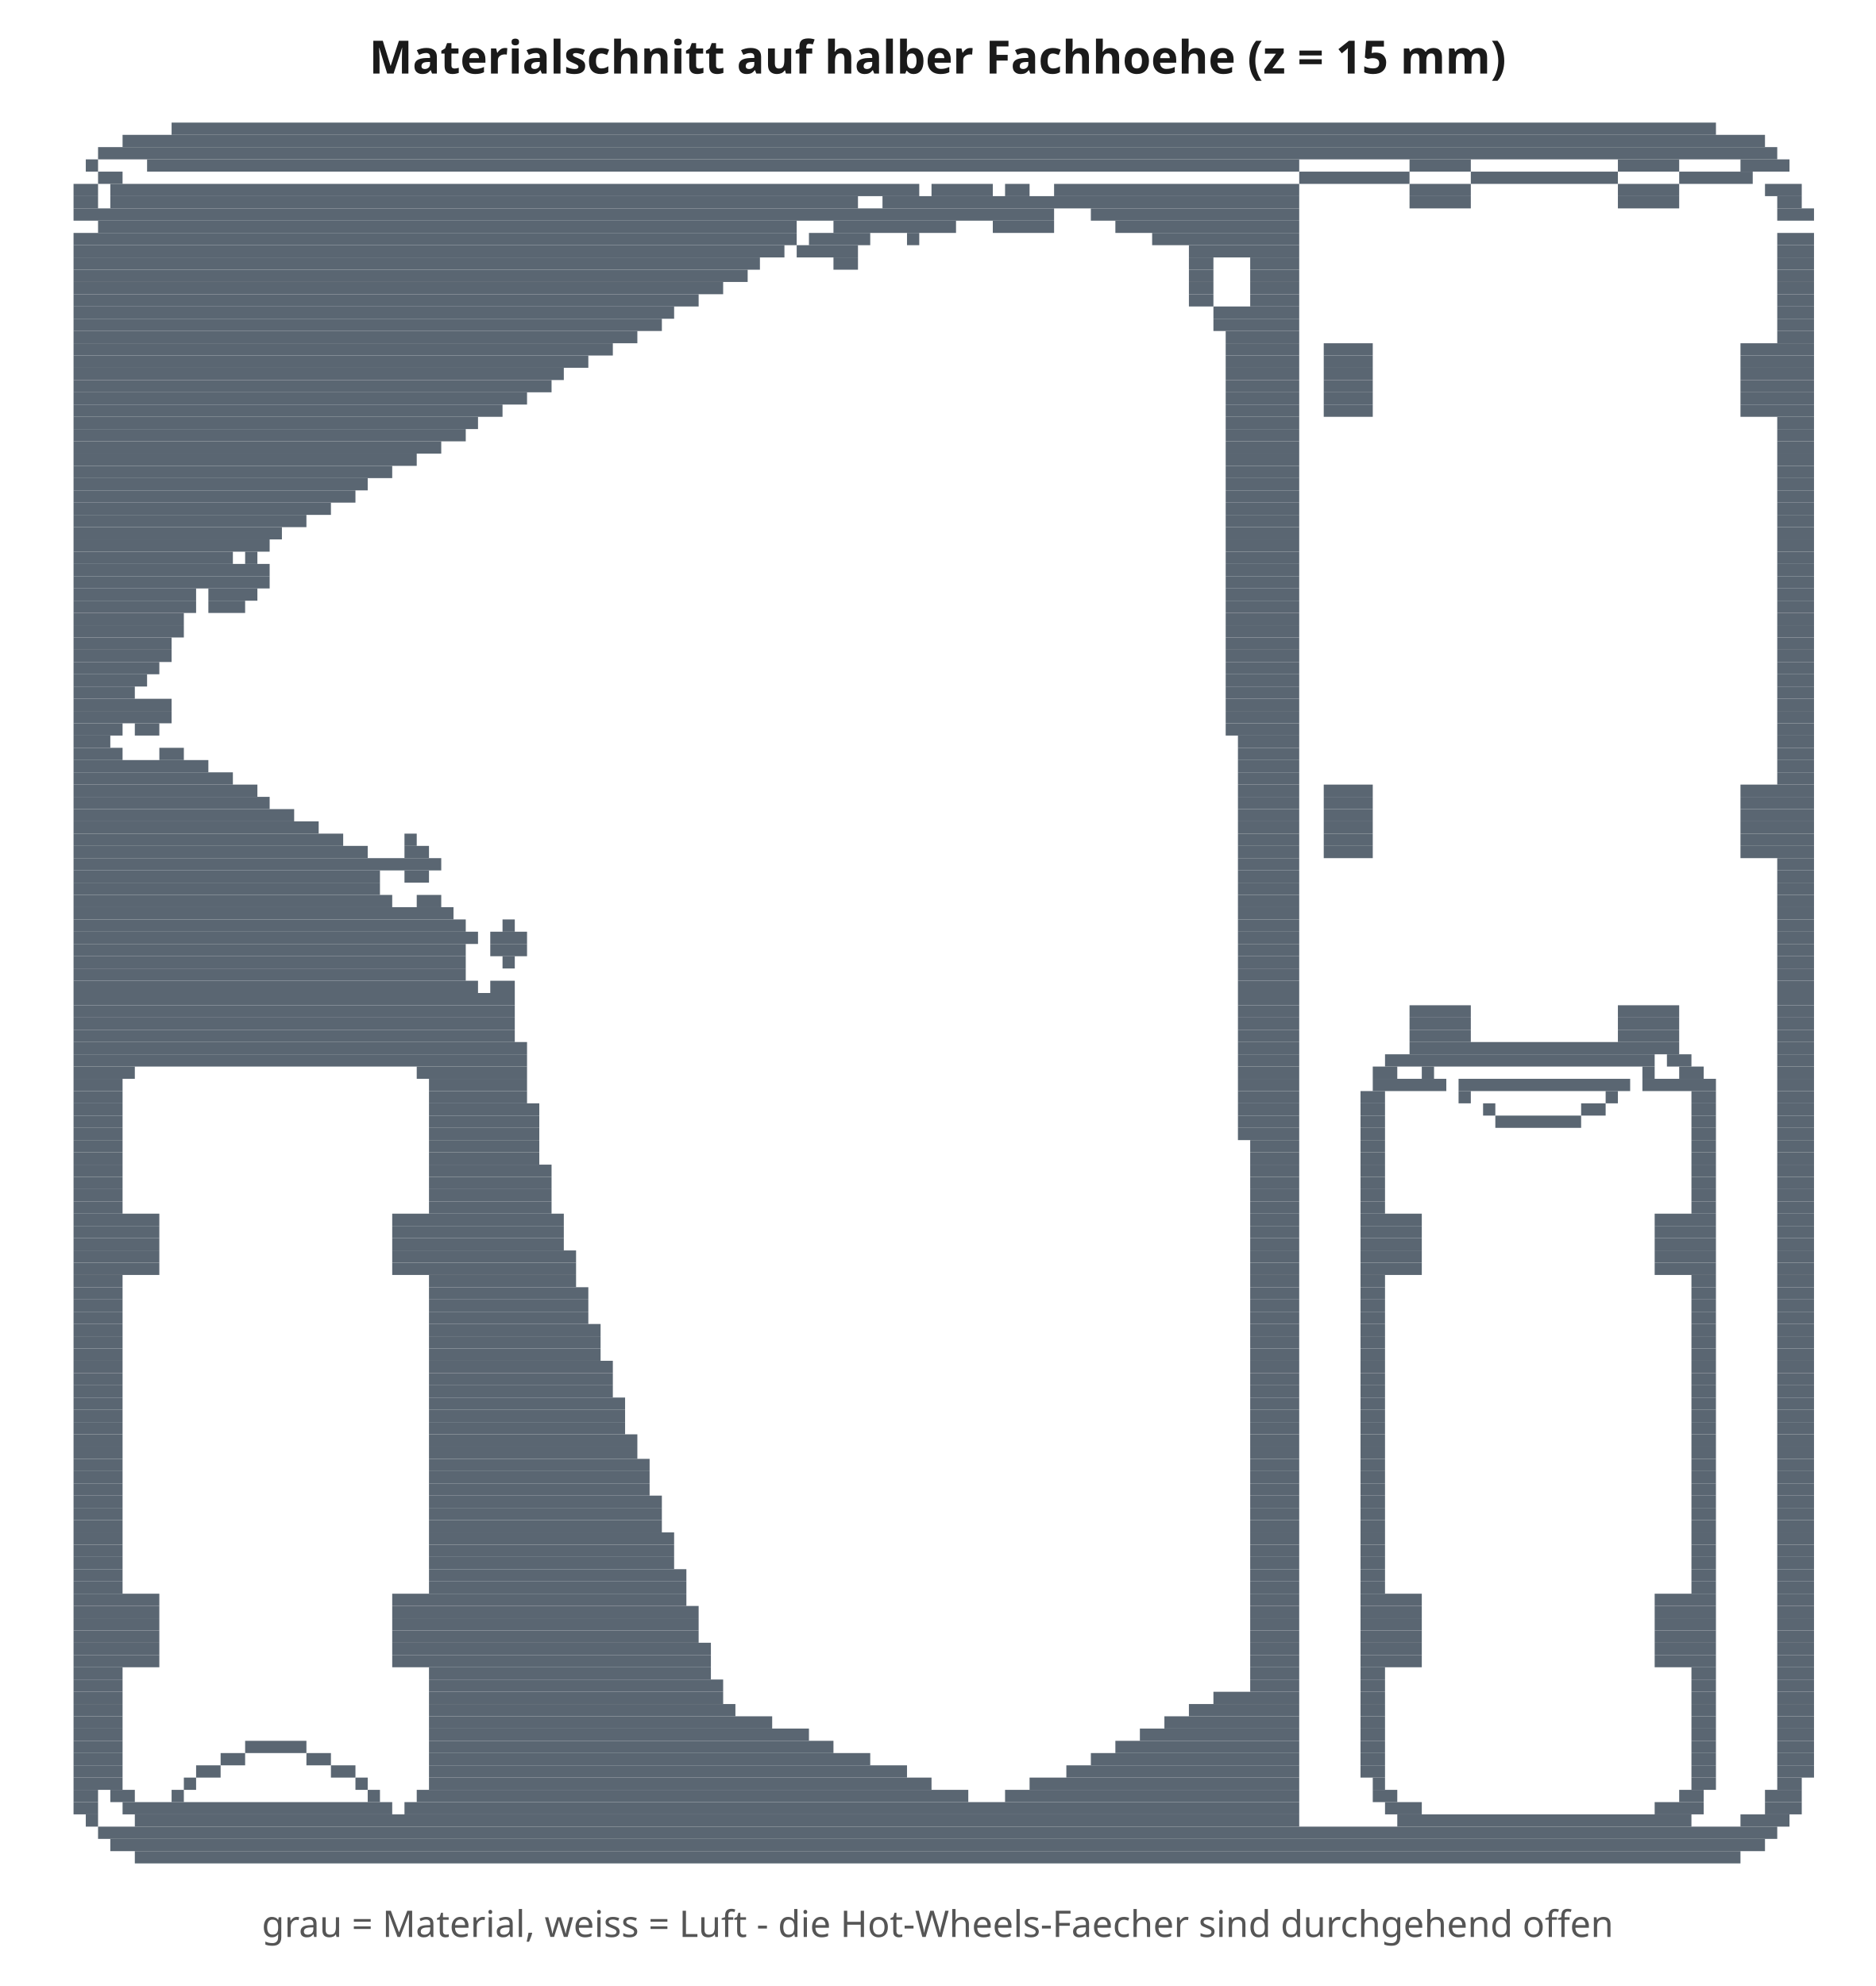
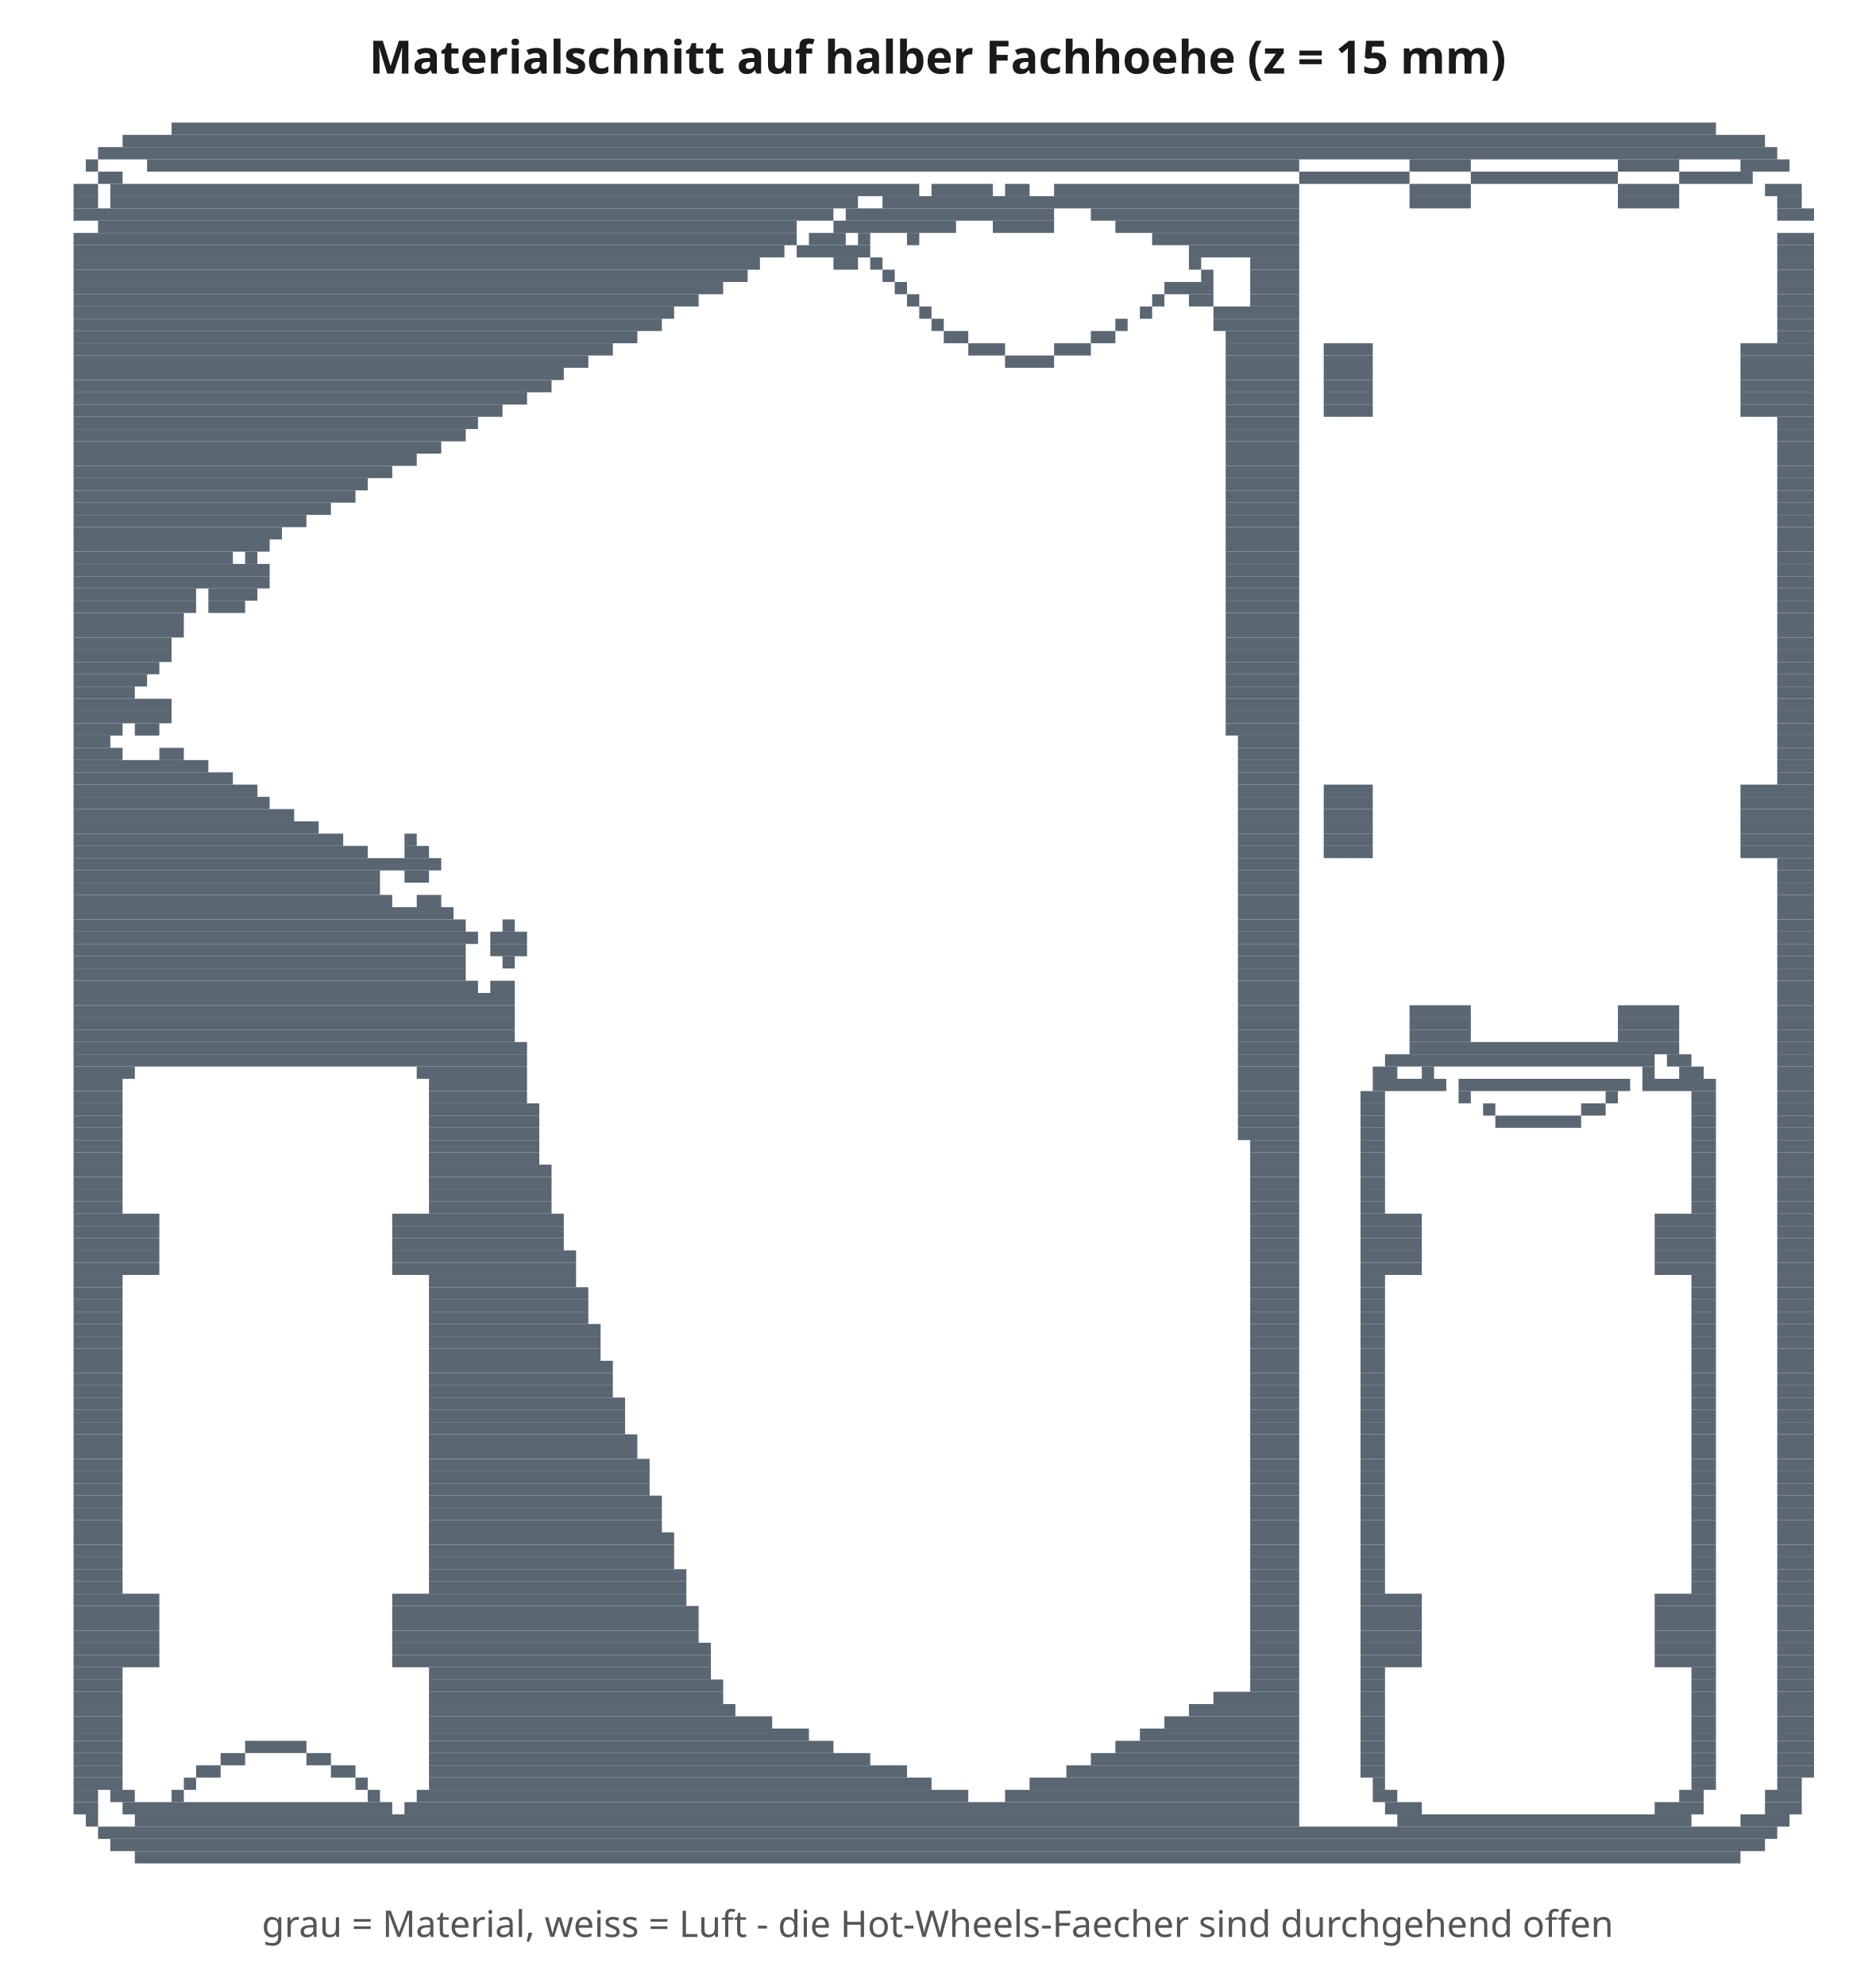
<svg xmlns="http://www.w3.org/2000/svg" width="612" height="648" viewBox="0 0 612 648">
  <rect width="100%%" height="100%%" fill="#fbfbfa" />
  <text x="306" y="24" font-family="sans-serif" font-size="15" font-weight="600" text-anchor="middle" fill="#1a1a1a">Materialschnitt auf halber Fachhoehe (z = 15 mm)</text>
  <rect x="56" y="40" width="504" height="4" fill="#5a6672" />
  <rect x="40" y="44" width="536" height="4" fill="#5a6672" />
  <rect x="32" y="48" width="548" height="4" fill="#5a6672" />
  <rect x="28" y="52" width="4" height="4" fill="#5a6672" />
  <rect x="48" y="52" width="376" height="4" fill="#5a6672" />
  <rect x="460" y="52" width="20" height="4" fill="#5a6672" />
  <rect x="528" y="52" width="20" height="4" fill="#5a6672" />
  <rect x="568" y="52" width="16" height="4" fill="#5a6672" />
  <rect x="32" y="56" width="8" height="4" fill="#5a6672" />
  <rect x="424" y="56" width="36" height="4" fill="#5a6672" />
  <rect x="480" y="56" width="48" height="4" fill="#5a6672" />
  <rect x="548" y="56" width="24" height="4" fill="#5a6672" />
  <rect x="24" y="60" width="8" height="4" fill="#5a6672" />
  <rect x="36" y="60" width="264" height="4" fill="#5a6672" />
  <rect x="304" y="60" width="20" height="4" fill="#5a6672" />
  <rect x="328" y="60" width="8" height="4" fill="#5a6672" />
  <rect x="344" y="60" width="80" height="4" fill="#5a6672" />
  <rect x="460" y="60" width="20" height="4" fill="#5a6672" />
  <rect x="528" y="60" width="20" height="4" fill="#5a6672" />
  <rect x="576" y="60" width="12" height="4" fill="#5a6672" />
  <rect x="24" y="64" width="8" height="4" fill="#5a6672" />
  <rect x="36" y="64" width="244" height="4" fill="#5a6672" />
  <rect x="288" y="64" width="136" height="4" fill="#5a6672" />
  <rect x="460" y="64" width="20" height="4" fill="#5a6672" />
  <rect x="528" y="64" width="20" height="4" fill="#5a6672" />
  <rect x="580" y="64" width="8" height="4" fill="#5a6672" />
-   <rect x="24" y="68" width="320" height="4" fill="#5a6672" />
+   <rect x="24" y="68" width="248" height="4" fill="#5a6672" />
+   <rect x="276" y="68" width="68" height="4" fill="#5a6672" />
  <rect x="356" y="68" width="68" height="4" fill="#5a6672" />
  <rect x="580" y="68" width="12" height="4" fill="#5a6672" />
  <rect x="32" y="72" width="228" height="4" fill="#5a6672" />
  <rect x="272" y="72" width="40" height="4" fill="#5a6672" />
  <rect x="324" y="72" width="20" height="4" fill="#5a6672" />
  <rect x="364" y="72" width="60" height="4" fill="#5a6672" />
  <rect x="24" y="76" width="236" height="4" fill="#5a6672" />
-   <rect x="264" y="76" width="20" height="4" fill="#5a6672" />
+   <rect x="264" y="76" width="12" height="4" fill="#5a6672" />
+   <rect x="280" y="76" width="4" height="4" fill="#5a6672" />
  <rect x="296" y="76" width="4" height="4" fill="#5a6672" />
  <rect x="376" y="76" width="48" height="4" fill="#5a6672" />
  <rect x="580" y="76" width="12" height="4" fill="#5a6672" />
  <rect x="24" y="80" width="232" height="4" fill="#5a6672" />
-   <rect x="260" y="80" width="20" height="4" fill="#5a6672" />
+   <rect x="260" y="80" width="24" height="4" fill="#5a6672" />
  <rect x="388" y="80" width="36" height="4" fill="#5a6672" />
  <rect x="580" y="80" width="12" height="4" fill="#5a6672" />
  <rect x="24" y="84" width="224" height="4" fill="#5a6672" />
  <rect x="272" y="84" width="8" height="4" fill="#5a6672" />
-   <rect x="388" y="84" width="8" height="4" fill="#5a6672" />
+   <rect x="284" y="84" width="4" height="4" fill="#5a6672" />
+   <rect x="388" y="84" width="4" height="4" fill="#5a6672" />
  <rect x="408" y="84" width="16" height="4" fill="#5a6672" />
  <rect x="580" y="84" width="12" height="4" fill="#5a6672" />
  <rect x="24" y="88" width="220" height="4" fill="#5a6672" />
-   <rect x="388" y="88" width="8" height="4" fill="#5a6672" />
+   <rect x="288" y="88" width="4" height="4" fill="#5a6672" />
+   <rect x="392" y="88" width="4" height="4" fill="#5a6672" />
  <rect x="408" y="88" width="16" height="4" fill="#5a6672" />
  <rect x="580" y="88" width="12" height="4" fill="#5a6672" />
  <rect x="24" y="92" width="212" height="4" fill="#5a6672" />
-   <rect x="388" y="92" width="8" height="4" fill="#5a6672" />
+   <rect x="292" y="92" width="4" height="4" fill="#5a6672" />
+   <rect x="380" y="92" width="16" height="4" fill="#5a6672" />
  <rect x="408" y="92" width="16" height="4" fill="#5a6672" />
  <rect x="580" y="92" width="12" height="4" fill="#5a6672" />
  <rect x="24" y="96" width="204" height="4" fill="#5a6672" />
+   <rect x="296" y="96" width="4" height="4" fill="#5a6672" />
+   <rect x="376" y="96" width="4" height="4" fill="#5a6672" />
  <rect x="388" y="96" width="8" height="4" fill="#5a6672" />
  <rect x="408" y="96" width="16" height="4" fill="#5a6672" />
  <rect x="580" y="96" width="12" height="4" fill="#5a6672" />
  <rect x="24" y="100" width="196" height="4" fill="#5a6672" />
+   <rect x="300" y="100" width="4" height="4" fill="#5a6672" />
+   <rect x="372" y="100" width="4" height="4" fill="#5a6672" />
  <rect x="396" y="100" width="28" height="4" fill="#5a6672" />
  <rect x="580" y="100" width="12" height="4" fill="#5a6672" />
  <rect x="24" y="104" width="192" height="4" fill="#5a6672" />
+   <rect x="304" y="104" width="4" height="4" fill="#5a6672" />
+   <rect x="364" y="104" width="4" height="4" fill="#5a6672" />
  <rect x="396" y="104" width="28" height="4" fill="#5a6672" />
  <rect x="580" y="104" width="12" height="4" fill="#5a6672" />
  <rect x="24" y="108" width="184" height="4" fill="#5a6672" />
+   <rect x="308" y="108" width="8" height="4" fill="#5a6672" />
+   <rect x="356" y="108" width="8" height="4" fill="#5a6672" />
  <rect x="400" y="108" width="24" height="4" fill="#5a6672" />
  <rect x="580" y="108" width="12" height="4" fill="#5a6672" />
  <rect x="24" y="112" width="176" height="4" fill="#5a6672" />
+   <rect x="316" y="112" width="12" height="4" fill="#5a6672" />
+   <rect x="344" y="112" width="12" height="4" fill="#5a6672" />
  <rect x="400" y="112" width="24" height="4" fill="#5a6672" />
  <rect x="432" y="112" width="16" height="4" fill="#5a6672" />
  <rect x="568" y="112" width="24" height="4" fill="#5a6672" />
  <rect x="24" y="116" width="168" height="4" fill="#5a6672" />
+   <rect x="328" y="116" width="16" height="4" fill="#5a6672" />
  <rect x="400" y="116" width="24" height="4" fill="#5a6672" />
  <rect x="432" y="116" width="16" height="4" fill="#5a6672" />
  <rect x="568" y="116" width="24" height="4" fill="#5a6672" />
  <rect x="24" y="120" width="160" height="4" fill="#5a6672" />
  <rect x="400" y="120" width="24" height="4" fill="#5a6672" />
  <rect x="432" y="120" width="16" height="4" fill="#5a6672" />
  <rect x="568" y="120" width="24" height="4" fill="#5a6672" />
  <rect x="24" y="124" width="156" height="4" fill="#5a6672" />
  <rect x="400" y="124" width="24" height="4" fill="#5a6672" />
  <rect x="432" y="124" width="16" height="4" fill="#5a6672" />
  <rect x="568" y="124" width="24" height="4" fill="#5a6672" />
  <rect x="24" y="128" width="148" height="4" fill="#5a6672" />
  <rect x="400" y="128" width="24" height="4" fill="#5a6672" />
  <rect x="432" y="128" width="16" height="4" fill="#5a6672" />
  <rect x="568" y="128" width="24" height="4" fill="#5a6672" />
  <rect x="24" y="132" width="140" height="4" fill="#5a6672" />
  <rect x="400" y="132" width="24" height="4" fill="#5a6672" />
  <rect x="432" y="132" width="16" height="4" fill="#5a6672" />
  <rect x="568" y="132" width="24" height="4" fill="#5a6672" />
  <rect x="24" y="136" width="132" height="4" fill="#5a6672" />
  <rect x="400" y="136" width="24" height="4" fill="#5a6672" />
  <rect x="580" y="136" width="12" height="4" fill="#5a6672" />
  <rect x="24" y="140" width="128" height="4" fill="#5a6672" />
  <rect x="400" y="140" width="24" height="4" fill="#5a6672" />
  <rect x="580" y="140" width="12" height="4" fill="#5a6672" />
  <rect x="24" y="144" width="120" height="4" fill="#5a6672" />
  <rect x="400" y="144" width="24" height="4" fill="#5a6672" />
  <rect x="580" y="144" width="12" height="4" fill="#5a6672" />
  <rect x="24" y="148" width="112" height="4" fill="#5a6672" />
  <rect x="400" y="148" width="24" height="4" fill="#5a6672" />
  <rect x="580" y="148" width="12" height="4" fill="#5a6672" />
  <rect x="24" y="152" width="104" height="4" fill="#5a6672" />
  <rect x="400" y="152" width="24" height="4" fill="#5a6672" />
  <rect x="580" y="152" width="12" height="4" fill="#5a6672" />
  <rect x="24" y="156" width="96" height="4" fill="#5a6672" />
  <rect x="400" y="156" width="24" height="4" fill="#5a6672" />
  <rect x="580" y="156" width="12" height="4" fill="#5a6672" />
  <rect x="24" y="160" width="92" height="4" fill="#5a6672" />
  <rect x="400" y="160" width="24" height="4" fill="#5a6672" />
  <rect x="580" y="160" width="12" height="4" fill="#5a6672" />
  <rect x="24" y="164" width="84" height="4" fill="#5a6672" />
  <rect x="400" y="164" width="24" height="4" fill="#5a6672" />
  <rect x="580" y="164" width="12" height="4" fill="#5a6672" />
  <rect x="24" y="168" width="76" height="4" fill="#5a6672" />
  <rect x="400" y="168" width="24" height="4" fill="#5a6672" />
  <rect x="580" y="168" width="12" height="4" fill="#5a6672" />
  <rect x="24" y="172" width="68" height="4" fill="#5a6672" />
  <rect x="400" y="172" width="24" height="4" fill="#5a6672" />
  <rect x="580" y="172" width="12" height="4" fill="#5a6672" />
  <rect x="24" y="176" width="64" height="4" fill="#5a6672" />
  <rect x="400" y="176" width="24" height="4" fill="#5a6672" />
  <rect x="580" y="176" width="12" height="4" fill="#5a6672" />
  <rect x="24" y="180" width="52" height="4" fill="#5a6672" />
  <rect x="80" y="180" width="4" height="4" fill="#5a6672" />
  <rect x="400" y="180" width="24" height="4" fill="#5a6672" />
  <rect x="580" y="180" width="12" height="4" fill="#5a6672" />
  <rect x="24" y="184" width="64" height="4" fill="#5a6672" />
  <rect x="400" y="184" width="24" height="4" fill="#5a6672" />
  <rect x="580" y="184" width="12" height="4" fill="#5a6672" />
  <rect x="24" y="188" width="64" height="4" fill="#5a6672" />
  <rect x="400" y="188" width="24" height="4" fill="#5a6672" />
  <rect x="580" y="188" width="12" height="4" fill="#5a6672" />
  <rect x="24" y="192" width="40" height="4" fill="#5a6672" />
  <rect x="68" y="192" width="16" height="4" fill="#5a6672" />
  <rect x="400" y="192" width="24" height="4" fill="#5a6672" />
  <rect x="580" y="192" width="12" height="4" fill="#5a6672" />
  <rect x="24" y="196" width="40" height="4" fill="#5a6672" />
  <rect x="68" y="196" width="12" height="4" fill="#5a6672" />
  <rect x="400" y="196" width="24" height="4" fill="#5a6672" />
  <rect x="580" y="196" width="12" height="4" fill="#5a6672" />
  <rect x="24" y="200" width="36" height="4" fill="#5a6672" />
  <rect x="400" y="200" width="24" height="4" fill="#5a6672" />
  <rect x="580" y="200" width="12" height="4" fill="#5a6672" />
  <rect x="24" y="204" width="36" height="4" fill="#5a6672" />
  <rect x="400" y="204" width="24" height="4" fill="#5a6672" />
  <rect x="580" y="204" width="12" height="4" fill="#5a6672" />
  <rect x="24" y="208" width="32" height="4" fill="#5a6672" />
  <rect x="400" y="208" width="24" height="4" fill="#5a6672" />
  <rect x="580" y="208" width="12" height="4" fill="#5a6672" />
  <rect x="24" y="212" width="32" height="4" fill="#5a6672" />
  <rect x="400" y="212" width="24" height="4" fill="#5a6672" />
  <rect x="580" y="212" width="12" height="4" fill="#5a6672" />
  <rect x="24" y="216" width="28" height="4" fill="#5a6672" />
  <rect x="400" y="216" width="24" height="4" fill="#5a6672" />
  <rect x="580" y="216" width="12" height="4" fill="#5a6672" />
  <rect x="24" y="220" width="24" height="4" fill="#5a6672" />
  <rect x="400" y="220" width="24" height="4" fill="#5a6672" />
  <rect x="580" y="220" width="12" height="4" fill="#5a6672" />
  <rect x="24" y="224" width="20" height="4" fill="#5a6672" />
  <rect x="400" y="224" width="24" height="4" fill="#5a6672" />
  <rect x="580" y="224" width="12" height="4" fill="#5a6672" />
  <rect x="24" y="228" width="32" height="4" fill="#5a6672" />
  <rect x="400" y="228" width="24" height="4" fill="#5a6672" />
  <rect x="580" y="228" width="12" height="4" fill="#5a6672" />
  <rect x="24" y="232" width="32" height="4" fill="#5a6672" />
  <rect x="400" y="232" width="24" height="4" fill="#5a6672" />
  <rect x="580" y="232" width="12" height="4" fill="#5a6672" />
  <rect x="24" y="236" width="16" height="4" fill="#5a6672" />
  <rect x="44" y="236" width="8" height="4" fill="#5a6672" />
  <rect x="400" y="236" width="24" height="4" fill="#5a6672" />
  <rect x="580" y="236" width="12" height="4" fill="#5a6672" />
  <rect x="24" y="240" width="12" height="4" fill="#5a6672" />
  <rect x="404" y="240" width="20" height="4" fill="#5a6672" />
  <rect x="580" y="240" width="12" height="4" fill="#5a6672" />
  <rect x="24" y="244" width="16" height="4" fill="#5a6672" />
  <rect x="52" y="244" width="8" height="4" fill="#5a6672" />
  <rect x="404" y="244" width="20" height="4" fill="#5a6672" />
  <rect x="580" y="244" width="12" height="4" fill="#5a6672" />
  <rect x="24" y="248" width="44" height="4" fill="#5a6672" />
  <rect x="404" y="248" width="20" height="4" fill="#5a6672" />
  <rect x="580" y="248" width="12" height="4" fill="#5a6672" />
  <rect x="24" y="252" width="52" height="4" fill="#5a6672" />
  <rect x="404" y="252" width="20" height="4" fill="#5a6672" />
  <rect x="580" y="252" width="12" height="4" fill="#5a6672" />
  <rect x="24" y="256" width="60" height="4" fill="#5a6672" />
  <rect x="404" y="256" width="20" height="4" fill="#5a6672" />
  <rect x="432" y="256" width="16" height="4" fill="#5a6672" />
  <rect x="568" y="256" width="24" height="4" fill="#5a6672" />
  <rect x="24" y="260" width="64" height="4" fill="#5a6672" />
  <rect x="404" y="260" width="20" height="4" fill="#5a6672" />
  <rect x="432" y="260" width="16" height="4" fill="#5a6672" />
  <rect x="568" y="260" width="24" height="4" fill="#5a6672" />
  <rect x="24" y="264" width="72" height="4" fill="#5a6672" />
  <rect x="404" y="264" width="20" height="4" fill="#5a6672" />
  <rect x="432" y="264" width="16" height="4" fill="#5a6672" />
  <rect x="568" y="264" width="24" height="4" fill="#5a6672" />
  <rect x="24" y="268" width="80" height="4" fill="#5a6672" />
  <rect x="404" y="268" width="20" height="4" fill="#5a6672" />
  <rect x="432" y="268" width="16" height="4" fill="#5a6672" />
  <rect x="568" y="268" width="24" height="4" fill="#5a6672" />
  <rect x="24" y="272" width="88" height="4" fill="#5a6672" />
  <rect x="132" y="272" width="4" height="4" fill="#5a6672" />
  <rect x="404" y="272" width="20" height="4" fill="#5a6672" />
  <rect x="432" y="272" width="16" height="4" fill="#5a6672" />
  <rect x="568" y="272" width="24" height="4" fill="#5a6672" />
  <rect x="24" y="276" width="96" height="4" fill="#5a6672" />
  <rect x="132" y="276" width="8" height="4" fill="#5a6672" />
  <rect x="404" y="276" width="20" height="4" fill="#5a6672" />
  <rect x="432" y="276" width="16" height="4" fill="#5a6672" />
  <rect x="568" y="276" width="24" height="4" fill="#5a6672" />
  <rect x="24" y="280" width="120" height="4" fill="#5a6672" />
  <rect x="404" y="280" width="20" height="4" fill="#5a6672" />
  <rect x="580" y="280" width="12" height="4" fill="#5a6672" />
  <rect x="24" y="284" width="100" height="4" fill="#5a6672" />
  <rect x="132" y="284" width="8" height="4" fill="#5a6672" />
  <rect x="404" y="284" width="20" height="4" fill="#5a6672" />
  <rect x="580" y="284" width="12" height="4" fill="#5a6672" />
  <rect x="24" y="288" width="100" height="4" fill="#5a6672" />
  <rect x="404" y="288" width="20" height="4" fill="#5a6672" />
  <rect x="580" y="288" width="12" height="4" fill="#5a6672" />
  <rect x="24" y="292" width="104" height="4" fill="#5a6672" />
  <rect x="136" y="292" width="8" height="4" fill="#5a6672" />
  <rect x="404" y="292" width="20" height="4" fill="#5a6672" />
  <rect x="580" y="292" width="12" height="4" fill="#5a6672" />
  <rect x="24" y="296" width="124" height="4" fill="#5a6672" />
  <rect x="404" y="296" width="20" height="4" fill="#5a6672" />
  <rect x="580" y="296" width="12" height="4" fill="#5a6672" />
  <rect x="24" y="300" width="128" height="4" fill="#5a6672" />
  <rect x="164" y="300" width="4" height="4" fill="#5a6672" />
  <rect x="404" y="300" width="20" height="4" fill="#5a6672" />
  <rect x="580" y="300" width="12" height="4" fill="#5a6672" />
  <rect x="24" y="304" width="132" height="4" fill="#5a6672" />
  <rect x="160" y="304" width="12" height="4" fill="#5a6672" />
  <rect x="404" y="304" width="20" height="4" fill="#5a6672" />
  <rect x="580" y="304" width="12" height="4" fill="#5a6672" />
  <rect x="24" y="308" width="128" height="4" fill="#5a6672" />
  <rect x="160" y="308" width="12" height="4" fill="#5a6672" />
  <rect x="404" y="308" width="20" height="4" fill="#5a6672" />
  <rect x="580" y="308" width="12" height="4" fill="#5a6672" />
  <rect x="24" y="312" width="128" height="4" fill="#5a6672" />
  <rect x="164" y="312" width="4" height="4" fill="#5a6672" />
  <rect x="404" y="312" width="20" height="4" fill="#5a6672" />
  <rect x="580" y="312" width="12" height="4" fill="#5a6672" />
  <rect x="24" y="316" width="128" height="4" fill="#5a6672" />
  <rect x="404" y="316" width="20" height="4" fill="#5a6672" />
  <rect x="580" y="316" width="12" height="4" fill="#5a6672" />
  <rect x="24" y="320" width="132" height="4" fill="#5a6672" />
  <rect x="160" y="320" width="8" height="4" fill="#5a6672" />
  <rect x="404" y="320" width="20" height="4" fill="#5a6672" />
  <rect x="580" y="320" width="12" height="4" fill="#5a6672" />
  <rect x="24" y="324" width="144" height="4" fill="#5a6672" />
  <rect x="404" y="324" width="20" height="4" fill="#5a6672" />
  <rect x="580" y="324" width="12" height="4" fill="#5a6672" />
  <rect x="24" y="328" width="144" height="4" fill="#5a6672" />
  <rect x="404" y="328" width="20" height="4" fill="#5a6672" />
  <rect x="460" y="328" width="20" height="4" fill="#5a6672" />
  <rect x="528" y="328" width="20" height="4" fill="#5a6672" />
  <rect x="580" y="328" width="12" height="4" fill="#5a6672" />
  <rect x="24" y="332" width="144" height="4" fill="#5a6672" />
  <rect x="404" y="332" width="20" height="4" fill="#5a6672" />
  <rect x="460" y="332" width="20" height="4" fill="#5a6672" />
  <rect x="528" y="332" width="20" height="4" fill="#5a6672" />
  <rect x="580" y="332" width="12" height="4" fill="#5a6672" />
  <rect x="24" y="336" width="144" height="4" fill="#5a6672" />
  <rect x="404" y="336" width="20" height="4" fill="#5a6672" />
  <rect x="460" y="336" width="20" height="4" fill="#5a6672" />
  <rect x="528" y="336" width="20" height="4" fill="#5a6672" />
  <rect x="580" y="336" width="12" height="4" fill="#5a6672" />
  <rect x="24" y="340" width="148" height="4" fill="#5a6672" />
  <rect x="404" y="340" width="20" height="4" fill="#5a6672" />
  <rect x="460" y="340" width="88" height="4" fill="#5a6672" />
  <rect x="580" y="340" width="12" height="4" fill="#5a6672" />
  <rect x="24" y="344" width="148" height="4" fill="#5a6672" />
  <rect x="404" y="344" width="20" height="4" fill="#5a6672" />
  <rect x="452" y="344" width="88" height="4" fill="#5a6672" />
  <rect x="544" y="344" width="8" height="4" fill="#5a6672" />
  <rect x="580" y="344" width="12" height="4" fill="#5a6672" />
  <rect x="24" y="348" width="20" height="4" fill="#5a6672" />
  <rect x="136" y="348" width="36" height="4" fill="#5a6672" />
  <rect x="404" y="348" width="20" height="4" fill="#5a6672" />
  <rect x="448" y="348" width="8" height="4" fill="#5a6672" />
  <rect x="464" y="348" width="4" height="4" fill="#5a6672" />
  <rect x="536" y="348" width="4" height="4" fill="#5a6672" />
  <rect x="548" y="348" width="8" height="4" fill="#5a6672" />
  <rect x="580" y="348" width="12" height="4" fill="#5a6672" />
  <rect x="24" y="352" width="16" height="4" fill="#5a6672" />
  <rect x="140" y="352" width="32" height="4" fill="#5a6672" />
  <rect x="404" y="352" width="20" height="4" fill="#5a6672" />
  <rect x="448" y="352" width="24" height="4" fill="#5a6672" />
  <rect x="476" y="352" width="56" height="4" fill="#5a6672" />
  <rect x="536" y="352" width="24" height="4" fill="#5a6672" />
  <rect x="580" y="352" width="12" height="4" fill="#5a6672" />
  <rect x="24" y="356" width="16" height="4" fill="#5a6672" />
  <rect x="140" y="356" width="32" height="4" fill="#5a6672" />
  <rect x="404" y="356" width="20" height="4" fill="#5a6672" />
  <rect x="444" y="356" width="8" height="4" fill="#5a6672" />
  <rect x="476" y="356" width="4" height="4" fill="#5a6672" />
  <rect x="524" y="356" width="4" height="4" fill="#5a6672" />
  <rect x="552" y="356" width="8" height="4" fill="#5a6672" />
  <rect x="580" y="356" width="12" height="4" fill="#5a6672" />
  <rect x="24" y="360" width="16" height="4" fill="#5a6672" />
  <rect x="140" y="360" width="36" height="4" fill="#5a6672" />
  <rect x="404" y="360" width="20" height="4" fill="#5a6672" />
  <rect x="444" y="360" width="8" height="4" fill="#5a6672" />
  <rect x="484" y="360" width="4" height="4" fill="#5a6672" />
  <rect x="516" y="360" width="8" height="4" fill="#5a6672" />
  <rect x="552" y="360" width="8" height="4" fill="#5a6672" />
  <rect x="580" y="360" width="12" height="4" fill="#5a6672" />
  <rect x="24" y="364" width="16" height="4" fill="#5a6672" />
  <rect x="140" y="364" width="36" height="4" fill="#5a6672" />
  <rect x="404" y="364" width="20" height="4" fill="#5a6672" />
  <rect x="444" y="364" width="8" height="4" fill="#5a6672" />
  <rect x="488" y="364" width="28" height="4" fill="#5a6672" />
  <rect x="552" y="364" width="8" height="4" fill="#5a6672" />
  <rect x="580" y="364" width="12" height="4" fill="#5a6672" />
  <rect x="24" y="368" width="16" height="4" fill="#5a6672" />
  <rect x="140" y="368" width="36" height="4" fill="#5a6672" />
  <rect x="404" y="368" width="20" height="4" fill="#5a6672" />
  <rect x="444" y="368" width="8" height="4" fill="#5a6672" />
  <rect x="552" y="368" width="8" height="4" fill="#5a6672" />
  <rect x="580" y="368" width="12" height="4" fill="#5a6672" />
  <rect x="24" y="372" width="16" height="4" fill="#5a6672" />
  <rect x="140" y="372" width="36" height="4" fill="#5a6672" />
  <rect x="408" y="372" width="16" height="4" fill="#5a6672" />
  <rect x="444" y="372" width="8" height="4" fill="#5a6672" />
  <rect x="552" y="372" width="8" height="4" fill="#5a6672" />
  <rect x="580" y="372" width="12" height="4" fill="#5a6672" />
  <rect x="24" y="376" width="16" height="4" fill="#5a6672" />
  <rect x="140" y="376" width="36" height="4" fill="#5a6672" />
  <rect x="408" y="376" width="16" height="4" fill="#5a6672" />
  <rect x="444" y="376" width="8" height="4" fill="#5a6672" />
  <rect x="552" y="376" width="8" height="4" fill="#5a6672" />
  <rect x="580" y="376" width="12" height="4" fill="#5a6672" />
  <rect x="24" y="380" width="16" height="4" fill="#5a6672" />
  <rect x="140" y="380" width="40" height="4" fill="#5a6672" />
  <rect x="408" y="380" width="16" height="4" fill="#5a6672" />
  <rect x="444" y="380" width="8" height="4" fill="#5a6672" />
  <rect x="552" y="380" width="8" height="4" fill="#5a6672" />
  <rect x="580" y="380" width="12" height="4" fill="#5a6672" />
  <rect x="24" y="384" width="16" height="4" fill="#5a6672" />
  <rect x="140" y="384" width="40" height="4" fill="#5a6672" />
  <rect x="408" y="384" width="16" height="4" fill="#5a6672" />
  <rect x="444" y="384" width="8" height="4" fill="#5a6672" />
  <rect x="552" y="384" width="8" height="4" fill="#5a6672" />
  <rect x="580" y="384" width="12" height="4" fill="#5a6672" />
  <rect x="24" y="388" width="16" height="4" fill="#5a6672" />
  <rect x="140" y="388" width="40" height="4" fill="#5a6672" />
  <rect x="408" y="388" width="16" height="4" fill="#5a6672" />
  <rect x="444" y="388" width="8" height="4" fill="#5a6672" />
  <rect x="552" y="388" width="8" height="4" fill="#5a6672" />
  <rect x="580" y="388" width="12" height="4" fill="#5a6672" />
  <rect x="24" y="392" width="16" height="4" fill="#5a6672" />
  <rect x="140" y="392" width="40" height="4" fill="#5a6672" />
  <rect x="408" y="392" width="16" height="4" fill="#5a6672" />
  <rect x="444" y="392" width="8" height="4" fill="#5a6672" />
  <rect x="552" y="392" width="8" height="4" fill="#5a6672" />
  <rect x="580" y="392" width="12" height="4" fill="#5a6672" />
  <rect x="24" y="396" width="28" height="4" fill="#5a6672" />
  <rect x="128" y="396" width="56" height="4" fill="#5a6672" />
  <rect x="408" y="396" width="16" height="4" fill="#5a6672" />
  <rect x="444" y="396" width="20" height="4" fill="#5a6672" />
  <rect x="540" y="396" width="20" height="4" fill="#5a6672" />
  <rect x="580" y="396" width="12" height="4" fill="#5a6672" />
  <rect x="24" y="400" width="28" height="4" fill="#5a6672" />
  <rect x="128" y="400" width="56" height="4" fill="#5a6672" />
  <rect x="408" y="400" width="16" height="4" fill="#5a6672" />
  <rect x="444" y="400" width="20" height="4" fill="#5a6672" />
  <rect x="540" y="400" width="20" height="4" fill="#5a6672" />
  <rect x="580" y="400" width="12" height="4" fill="#5a6672" />
  <rect x="24" y="404" width="28" height="4" fill="#5a6672" />
  <rect x="128" y="404" width="56" height="4" fill="#5a6672" />
  <rect x="408" y="404" width="16" height="4" fill="#5a6672" />
  <rect x="444" y="404" width="20" height="4" fill="#5a6672" />
  <rect x="540" y="404" width="20" height="4" fill="#5a6672" />
  <rect x="580" y="404" width="12" height="4" fill="#5a6672" />
  <rect x="24" y="408" width="28" height="4" fill="#5a6672" />
  <rect x="128" y="408" width="60" height="4" fill="#5a6672" />
  <rect x="408" y="408" width="16" height="4" fill="#5a6672" />
  <rect x="444" y="408" width="20" height="4" fill="#5a6672" />
  <rect x="540" y="408" width="20" height="4" fill="#5a6672" />
  <rect x="580" y="408" width="12" height="4" fill="#5a6672" />
  <rect x="24" y="412" width="28" height="4" fill="#5a6672" />
  <rect x="128" y="412" width="60" height="4" fill="#5a6672" />
  <rect x="408" y="412" width="16" height="4" fill="#5a6672" />
  <rect x="444" y="412" width="20" height="4" fill="#5a6672" />
  <rect x="540" y="412" width="20" height="4" fill="#5a6672" />
  <rect x="580" y="412" width="12" height="4" fill="#5a6672" />
  <rect x="24" y="416" width="16" height="4" fill="#5a6672" />
  <rect x="140" y="416" width="48" height="4" fill="#5a6672" />
  <rect x="408" y="416" width="16" height="4" fill="#5a6672" />
  <rect x="444" y="416" width="8" height="4" fill="#5a6672" />
  <rect x="552" y="416" width="8" height="4" fill="#5a6672" />
  <rect x="580" y="416" width="12" height="4" fill="#5a6672" />
  <rect x="24" y="420" width="16" height="4" fill="#5a6672" />
  <rect x="140" y="420" width="52" height="4" fill="#5a6672" />
  <rect x="408" y="420" width="16" height="4" fill="#5a6672" />
  <rect x="444" y="420" width="8" height="4" fill="#5a6672" />
  <rect x="552" y="420" width="8" height="4" fill="#5a6672" />
  <rect x="580" y="420" width="12" height="4" fill="#5a6672" />
  <rect x="24" y="424" width="16" height="4" fill="#5a6672" />
  <rect x="140" y="424" width="52" height="4" fill="#5a6672" />
  <rect x="408" y="424" width="16" height="4" fill="#5a6672" />
  <rect x="444" y="424" width="8" height="4" fill="#5a6672" />
  <rect x="552" y="424" width="8" height="4" fill="#5a6672" />
  <rect x="580" y="424" width="12" height="4" fill="#5a6672" />
  <rect x="24" y="428" width="16" height="4" fill="#5a6672" />
  <rect x="140" y="428" width="52" height="4" fill="#5a6672" />
  <rect x="408" y="428" width="16" height="4" fill="#5a6672" />
  <rect x="444" y="428" width="8" height="4" fill="#5a6672" />
  <rect x="552" y="428" width="8" height="4" fill="#5a6672" />
  <rect x="580" y="428" width="12" height="4" fill="#5a6672" />
  <rect x="24" y="432" width="16" height="4" fill="#5a6672" />
  <rect x="140" y="432" width="56" height="4" fill="#5a6672" />
  <rect x="408" y="432" width="16" height="4" fill="#5a6672" />
  <rect x="444" y="432" width="8" height="4" fill="#5a6672" />
  <rect x="552" y="432" width="8" height="4" fill="#5a6672" />
  <rect x="580" y="432" width="12" height="4" fill="#5a6672" />
  <rect x="24" y="436" width="16" height="4" fill="#5a6672" />
  <rect x="140" y="436" width="56" height="4" fill="#5a6672" />
  <rect x="408" y="436" width="16" height="4" fill="#5a6672" />
  <rect x="444" y="436" width="8" height="4" fill="#5a6672" />
  <rect x="552" y="436" width="8" height="4" fill="#5a6672" />
  <rect x="580" y="436" width="12" height="4" fill="#5a6672" />
  <rect x="24" y="440" width="16" height="4" fill="#5a6672" />
  <rect x="140" y="440" width="56" height="4" fill="#5a6672" />
  <rect x="408" y="440" width="16" height="4" fill="#5a6672" />
  <rect x="444" y="440" width="8" height="4" fill="#5a6672" />
  <rect x="552" y="440" width="8" height="4" fill="#5a6672" />
  <rect x="580" y="440" width="12" height="4" fill="#5a6672" />
  <rect x="24" y="444" width="16" height="4" fill="#5a6672" />
  <rect x="140" y="444" width="60" height="4" fill="#5a6672" />
  <rect x="408" y="444" width="16" height="4" fill="#5a6672" />
  <rect x="444" y="444" width="8" height="4" fill="#5a6672" />
  <rect x="552" y="444" width="8" height="4" fill="#5a6672" />
  <rect x="580" y="444" width="12" height="4" fill="#5a6672" />
  <rect x="24" y="448" width="16" height="4" fill="#5a6672" />
  <rect x="140" y="448" width="60" height="4" fill="#5a6672" />
  <rect x="408" y="448" width="16" height="4" fill="#5a6672" />
  <rect x="444" y="448" width="8" height="4" fill="#5a6672" />
  <rect x="552" y="448" width="8" height="4" fill="#5a6672" />
  <rect x="580" y="448" width="12" height="4" fill="#5a6672" />
  <rect x="24" y="452" width="16" height="4" fill="#5a6672" />
  <rect x="140" y="452" width="60" height="4" fill="#5a6672" />
  <rect x="408" y="452" width="16" height="4" fill="#5a6672" />
  <rect x="444" y="452" width="8" height="4" fill="#5a6672" />
  <rect x="552" y="452" width="8" height="4" fill="#5a6672" />
  <rect x="580" y="452" width="12" height="4" fill="#5a6672" />
  <rect x="24" y="456" width="16" height="4" fill="#5a6672" />
  <rect x="140" y="456" width="64" height="4" fill="#5a6672" />
  <rect x="408" y="456" width="16" height="4" fill="#5a6672" />
  <rect x="444" y="456" width="8" height="4" fill="#5a6672" />
  <rect x="552" y="456" width="8" height="4" fill="#5a6672" />
  <rect x="580" y="456" width="12" height="4" fill="#5a6672" />
  <rect x="24" y="460" width="16" height="4" fill="#5a6672" />
  <rect x="140" y="460" width="64" height="4" fill="#5a6672" />
  <rect x="408" y="460" width="16" height="4" fill="#5a6672" />
  <rect x="444" y="460" width="8" height="4" fill="#5a6672" />
  <rect x="552" y="460" width="8" height="4" fill="#5a6672" />
  <rect x="580" y="460" width="12" height="4" fill="#5a6672" />
  <rect x="24" y="464" width="16" height="4" fill="#5a6672" />
  <rect x="140" y="464" width="64" height="4" fill="#5a6672" />
  <rect x="408" y="464" width="16" height="4" fill="#5a6672" />
  <rect x="444" y="464" width="8" height="4" fill="#5a6672" />
  <rect x="552" y="464" width="8" height="4" fill="#5a6672" />
  <rect x="580" y="464" width="12" height="4" fill="#5a6672" />
  <rect x="24" y="468" width="16" height="4" fill="#5a6672" />
  <rect x="140" y="468" width="68" height="4" fill="#5a6672" />
  <rect x="408" y="468" width="16" height="4" fill="#5a6672" />
  <rect x="444" y="468" width="8" height="4" fill="#5a6672" />
  <rect x="552" y="468" width="8" height="4" fill="#5a6672" />
  <rect x="580" y="468" width="12" height="4" fill="#5a6672" />
  <rect x="24" y="472" width="16" height="4" fill="#5a6672" />
  <rect x="140" y="472" width="68" height="4" fill="#5a6672" />
  <rect x="408" y="472" width="16" height="4" fill="#5a6672" />
  <rect x="444" y="472" width="8" height="4" fill="#5a6672" />
  <rect x="552" y="472" width="8" height="4" fill="#5a6672" />
  <rect x="580" y="472" width="12" height="4" fill="#5a6672" />
  <rect x="24" y="476" width="16" height="4" fill="#5a6672" />
  <rect x="140" y="476" width="72" height="4" fill="#5a6672" />
  <rect x="408" y="476" width="16" height="4" fill="#5a6672" />
  <rect x="444" y="476" width="8" height="4" fill="#5a6672" />
  <rect x="552" y="476" width="8" height="4" fill="#5a6672" />
  <rect x="580" y="476" width="12" height="4" fill="#5a6672" />
  <rect x="24" y="480" width="16" height="4" fill="#5a6672" />
  <rect x="140" y="480" width="72" height="4" fill="#5a6672" />
  <rect x="408" y="480" width="16" height="4" fill="#5a6672" />
  <rect x="444" y="480" width="8" height="4" fill="#5a6672" />
  <rect x="552" y="480" width="8" height="4" fill="#5a6672" />
  <rect x="580" y="480" width="12" height="4" fill="#5a6672" />
  <rect x="24" y="484" width="16" height="4" fill="#5a6672" />
  <rect x="140" y="484" width="72" height="4" fill="#5a6672" />
  <rect x="408" y="484" width="16" height="4" fill="#5a6672" />
  <rect x="444" y="484" width="8" height="4" fill="#5a6672" />
  <rect x="552" y="484" width="8" height="4" fill="#5a6672" />
  <rect x="580" y="484" width="12" height="4" fill="#5a6672" />
  <rect x="24" y="488" width="16" height="4" fill="#5a6672" />
  <rect x="140" y="488" width="76" height="4" fill="#5a6672" />
  <rect x="408" y="488" width="16" height="4" fill="#5a6672" />
  <rect x="444" y="488" width="8" height="4" fill="#5a6672" />
  <rect x="552" y="488" width="8" height="4" fill="#5a6672" />
  <rect x="580" y="488" width="12" height="4" fill="#5a6672" />
  <rect x="24" y="492" width="16" height="4" fill="#5a6672" />
  <rect x="140" y="492" width="76" height="4" fill="#5a6672" />
  <rect x="408" y="492" width="16" height="4" fill="#5a6672" />
  <rect x="444" y="492" width="8" height="4" fill="#5a6672" />
  <rect x="552" y="492" width="8" height="4" fill="#5a6672" />
  <rect x="580" y="492" width="12" height="4" fill="#5a6672" />
  <rect x="24" y="496" width="16" height="4" fill="#5a6672" />
  <rect x="140" y="496" width="76" height="4" fill="#5a6672" />
  <rect x="408" y="496" width="16" height="4" fill="#5a6672" />
  <rect x="444" y="496" width="8" height="4" fill="#5a6672" />
  <rect x="552" y="496" width="8" height="4" fill="#5a6672" />
  <rect x="580" y="496" width="12" height="4" fill="#5a6672" />
  <rect x="24" y="500" width="16" height="4" fill="#5a6672" />
  <rect x="140" y="500" width="80" height="4" fill="#5a6672" />
  <rect x="408" y="500" width="16" height="4" fill="#5a6672" />
  <rect x="444" y="500" width="8" height="4" fill="#5a6672" />
  <rect x="552" y="500" width="8" height="4" fill="#5a6672" />
  <rect x="580" y="500" width="12" height="4" fill="#5a6672" />
  <rect x="24" y="504" width="16" height="4" fill="#5a6672" />
  <rect x="140" y="504" width="80" height="4" fill="#5a6672" />
  <rect x="408" y="504" width="16" height="4" fill="#5a6672" />
  <rect x="444" y="504" width="8" height="4" fill="#5a6672" />
  <rect x="552" y="504" width="8" height="4" fill="#5a6672" />
  <rect x="580" y="504" width="12" height="4" fill="#5a6672" />
  <rect x="24" y="508" width="16" height="4" fill="#5a6672" />
  <rect x="140" y="508" width="80" height="4" fill="#5a6672" />
  <rect x="408" y="508" width="16" height="4" fill="#5a6672" />
  <rect x="444" y="508" width="8" height="4" fill="#5a6672" />
  <rect x="552" y="508" width="8" height="4" fill="#5a6672" />
  <rect x="580" y="508" width="12" height="4" fill="#5a6672" />
  <rect x="24" y="512" width="16" height="4" fill="#5a6672" />
  <rect x="140" y="512" width="84" height="4" fill="#5a6672" />
  <rect x="408" y="512" width="16" height="4" fill="#5a6672" />
  <rect x="444" y="512" width="8" height="4" fill="#5a6672" />
  <rect x="552" y="512" width="8" height="4" fill="#5a6672" />
  <rect x="580" y="512" width="12" height="4" fill="#5a6672" />
  <rect x="24" y="516" width="16" height="4" fill="#5a6672" />
  <rect x="140" y="516" width="84" height="4" fill="#5a6672" />
  <rect x="408" y="516" width="16" height="4" fill="#5a6672" />
  <rect x="444" y="516" width="8" height="4" fill="#5a6672" />
  <rect x="552" y="516" width="8" height="4" fill="#5a6672" />
  <rect x="580" y="516" width="12" height="4" fill="#5a6672" />
  <rect x="24" y="520" width="28" height="4" fill="#5a6672" />
  <rect x="128" y="520" width="96" height="4" fill="#5a6672" />
  <rect x="408" y="520" width="16" height="4" fill="#5a6672" />
  <rect x="444" y="520" width="20" height="4" fill="#5a6672" />
  <rect x="540" y="520" width="20" height="4" fill="#5a6672" />
  <rect x="580" y="520" width="12" height="4" fill="#5a6672" />
  <rect x="24" y="524" width="28" height="4" fill="#5a6672" />
  <rect x="128" y="524" width="100" height="4" fill="#5a6672" />
  <rect x="408" y="524" width="16" height="4" fill="#5a6672" />
  <rect x="444" y="524" width="20" height="4" fill="#5a6672" />
  <rect x="540" y="524" width="20" height="4" fill="#5a6672" />
  <rect x="580" y="524" width="12" height="4" fill="#5a6672" />
  <rect x="24" y="528" width="28" height="4" fill="#5a6672" />
  <rect x="128" y="528" width="100" height="4" fill="#5a6672" />
  <rect x="408" y="528" width="16" height="4" fill="#5a6672" />
  <rect x="444" y="528" width="20" height="4" fill="#5a6672" />
  <rect x="540" y="528" width="20" height="4" fill="#5a6672" />
  <rect x="580" y="528" width="12" height="4" fill="#5a6672" />
  <rect x="24" y="532" width="28" height="4" fill="#5a6672" />
  <rect x="128" y="532" width="100" height="4" fill="#5a6672" />
  <rect x="408" y="532" width="16" height="4" fill="#5a6672" />
  <rect x="444" y="532" width="20" height="4" fill="#5a6672" />
  <rect x="540" y="532" width="20" height="4" fill="#5a6672" />
  <rect x="580" y="532" width="12" height="4" fill="#5a6672" />
  <rect x="24" y="536" width="28" height="4" fill="#5a6672" />
  <rect x="128" y="536" width="104" height="4" fill="#5a6672" />
  <rect x="408" y="536" width="16" height="4" fill="#5a6672" />
  <rect x="444" y="536" width="20" height="4" fill="#5a6672" />
  <rect x="540" y="536" width="20" height="4" fill="#5a6672" />
  <rect x="580" y="536" width="12" height="4" fill="#5a6672" />
  <rect x="24" y="540" width="28" height="4" fill="#5a6672" />
  <rect x="128" y="540" width="104" height="4" fill="#5a6672" />
  <rect x="408" y="540" width="16" height="4" fill="#5a6672" />
  <rect x="444" y="540" width="20" height="4" fill="#5a6672" />
  <rect x="540" y="540" width="20" height="4" fill="#5a6672" />
  <rect x="580" y="540" width="12" height="4" fill="#5a6672" />
  <rect x="24" y="544" width="16" height="4" fill="#5a6672" />
  <rect x="140" y="544" width="92" height="4" fill="#5a6672" />
  <rect x="408" y="544" width="16" height="4" fill="#5a6672" />
  <rect x="444" y="544" width="8" height="4" fill="#5a6672" />
  <rect x="552" y="544" width="8" height="4" fill="#5a6672" />
  <rect x="580" y="544" width="12" height="4" fill="#5a6672" />
  <rect x="24" y="548" width="16" height="4" fill="#5a6672" />
  <rect x="140" y="548" width="96" height="4" fill="#5a6672" />
  <rect x="408" y="548" width="16" height="4" fill="#5a6672" />
  <rect x="444" y="548" width="8" height="4" fill="#5a6672" />
  <rect x="552" y="548" width="8" height="4" fill="#5a6672" />
  <rect x="580" y="548" width="12" height="4" fill="#5a6672" />
  <rect x="24" y="552" width="16" height="4" fill="#5a6672" />
  <rect x="140" y="552" width="96" height="4" fill="#5a6672" />
  <rect x="396" y="552" width="28" height="4" fill="#5a6672" />
  <rect x="444" y="552" width="8" height="4" fill="#5a6672" />
  <rect x="552" y="552" width="8" height="4" fill="#5a6672" />
  <rect x="580" y="552" width="12" height="4" fill="#5a6672" />
  <rect x="24" y="556" width="16" height="4" fill="#5a6672" />
  <rect x="140" y="556" width="100" height="4" fill="#5a6672" />
  <rect x="388" y="556" width="36" height="4" fill="#5a6672" />
  <rect x="444" y="556" width="8" height="4" fill="#5a6672" />
  <rect x="552" y="556" width="8" height="4" fill="#5a6672" />
  <rect x="580" y="556" width="12" height="4" fill="#5a6672" />
  <rect x="24" y="560" width="16" height="4" fill="#5a6672" />
  <rect x="140" y="560" width="112" height="4" fill="#5a6672" />
  <rect x="380" y="560" width="44" height="4" fill="#5a6672" />
  <rect x="444" y="560" width="8" height="4" fill="#5a6672" />
  <rect x="552" y="560" width="8" height="4" fill="#5a6672" />
  <rect x="580" y="560" width="12" height="4" fill="#5a6672" />
  <rect x="24" y="564" width="16" height="4" fill="#5a6672" />
  <rect x="140" y="564" width="124" height="4" fill="#5a6672" />
  <rect x="372" y="564" width="52" height="4" fill="#5a6672" />
  <rect x="444" y="564" width="8" height="4" fill="#5a6672" />
  <rect x="552" y="564" width="8" height="4" fill="#5a6672" />
  <rect x="580" y="564" width="12" height="4" fill="#5a6672" />
  <rect x="24" y="568" width="16" height="4" fill="#5a6672" />
  <rect x="80" y="568" width="20" height="4" fill="#5a6672" />
  <rect x="140" y="568" width="132" height="4" fill="#5a6672" />
  <rect x="364" y="568" width="60" height="4" fill="#5a6672" />
  <rect x="444" y="568" width="8" height="4" fill="#5a6672" />
  <rect x="552" y="568" width="8" height="4" fill="#5a6672" />
  <rect x="580" y="568" width="12" height="4" fill="#5a6672" />
  <rect x="24" y="572" width="16" height="4" fill="#5a6672" />
  <rect x="72" y="572" width="8" height="4" fill="#5a6672" />
  <rect x="100" y="572" width="8" height="4" fill="#5a6672" />
  <rect x="140" y="572" width="144" height="4" fill="#5a6672" />
  <rect x="356" y="572" width="68" height="4" fill="#5a6672" />
  <rect x="444" y="572" width="8" height="4" fill="#5a6672" />
  <rect x="552" y="572" width="8" height="4" fill="#5a6672" />
  <rect x="580" y="572" width="12" height="4" fill="#5a6672" />
  <rect x="24" y="576" width="16" height="4" fill="#5a6672" />
  <rect x="64" y="576" width="8" height="4" fill="#5a6672" />
  <rect x="108" y="576" width="8" height="4" fill="#5a6672" />
  <rect x="140" y="576" width="156" height="4" fill="#5a6672" />
  <rect x="348" y="576" width="76" height="4" fill="#5a6672" />
  <rect x="444" y="576" width="8" height="4" fill="#5a6672" />
  <rect x="552" y="576" width="8" height="4" fill="#5a6672" />
  <rect x="580" y="576" width="12" height="4" fill="#5a6672" />
  <rect x="24" y="580" width="16" height="4" fill="#5a6672" />
  <rect x="60" y="580" width="4" height="4" fill="#5a6672" />
  <rect x="116" y="580" width="4" height="4" fill="#5a6672" />
  <rect x="140" y="580" width="164" height="4" fill="#5a6672" />
  <rect x="336" y="580" width="88" height="4" fill="#5a6672" />
  <rect x="448" y="580" width="4" height="4" fill="#5a6672" />
  <rect x="552" y="580" width="8" height="4" fill="#5a6672" />
  <rect x="580" y="580" width="8" height="4" fill="#5a6672" />
  <rect x="24" y="584" width="8" height="4" fill="#5a6672" />
  <rect x="36" y="584" width="8" height="4" fill="#5a6672" />
  <rect x="56" y="584" width="4" height="4" fill="#5a6672" />
  <rect x="120" y="584" width="4" height="4" fill="#5a6672" />
  <rect x="136" y="584" width="180" height="4" fill="#5a6672" />
  <rect x="328" y="584" width="96" height="4" fill="#5a6672" />
  <rect x="448" y="584" width="8" height="4" fill="#5a6672" />
  <rect x="548" y="584" width="8" height="4" fill="#5a6672" />
  <rect x="576" y="584" width="12" height="4" fill="#5a6672" />
  <rect x="24" y="588" width="8" height="4" fill="#5a6672" />
  <rect x="40" y="588" width="88" height="4" fill="#5a6672" />
  <rect x="132" y="588" width="292" height="4" fill="#5a6672" />
  <rect x="452" y="588" width="12" height="4" fill="#5a6672" />
  <rect x="540" y="588" width="16" height="4" fill="#5a6672" />
  <rect x="576" y="588" width="12" height="4" fill="#5a6672" />
  <rect x="28" y="592" width="4" height="4" fill="#5a6672" />
  <rect x="44" y="592" width="380" height="4" fill="#5a6672" />
  <rect x="456" y="592" width="96" height="4" fill="#5a6672" />
  <rect x="568" y="592" width="16" height="4" fill="#5a6672" />
  <rect x="32" y="596" width="548" height="4" fill="#5a6672" />
  <rect x="36" y="600" width="540" height="4" fill="#5a6672" />
  <rect x="44" y="604" width="524" height="4" fill="#5a6672" />
  <text x="306" y="632" font-family="sans-serif" font-size="12" text-anchor="middle" fill="#555">grau = Material, weiss = Luft - die Hot-Wheels-Faecher sind durchgehend offen</text>
</svg>
